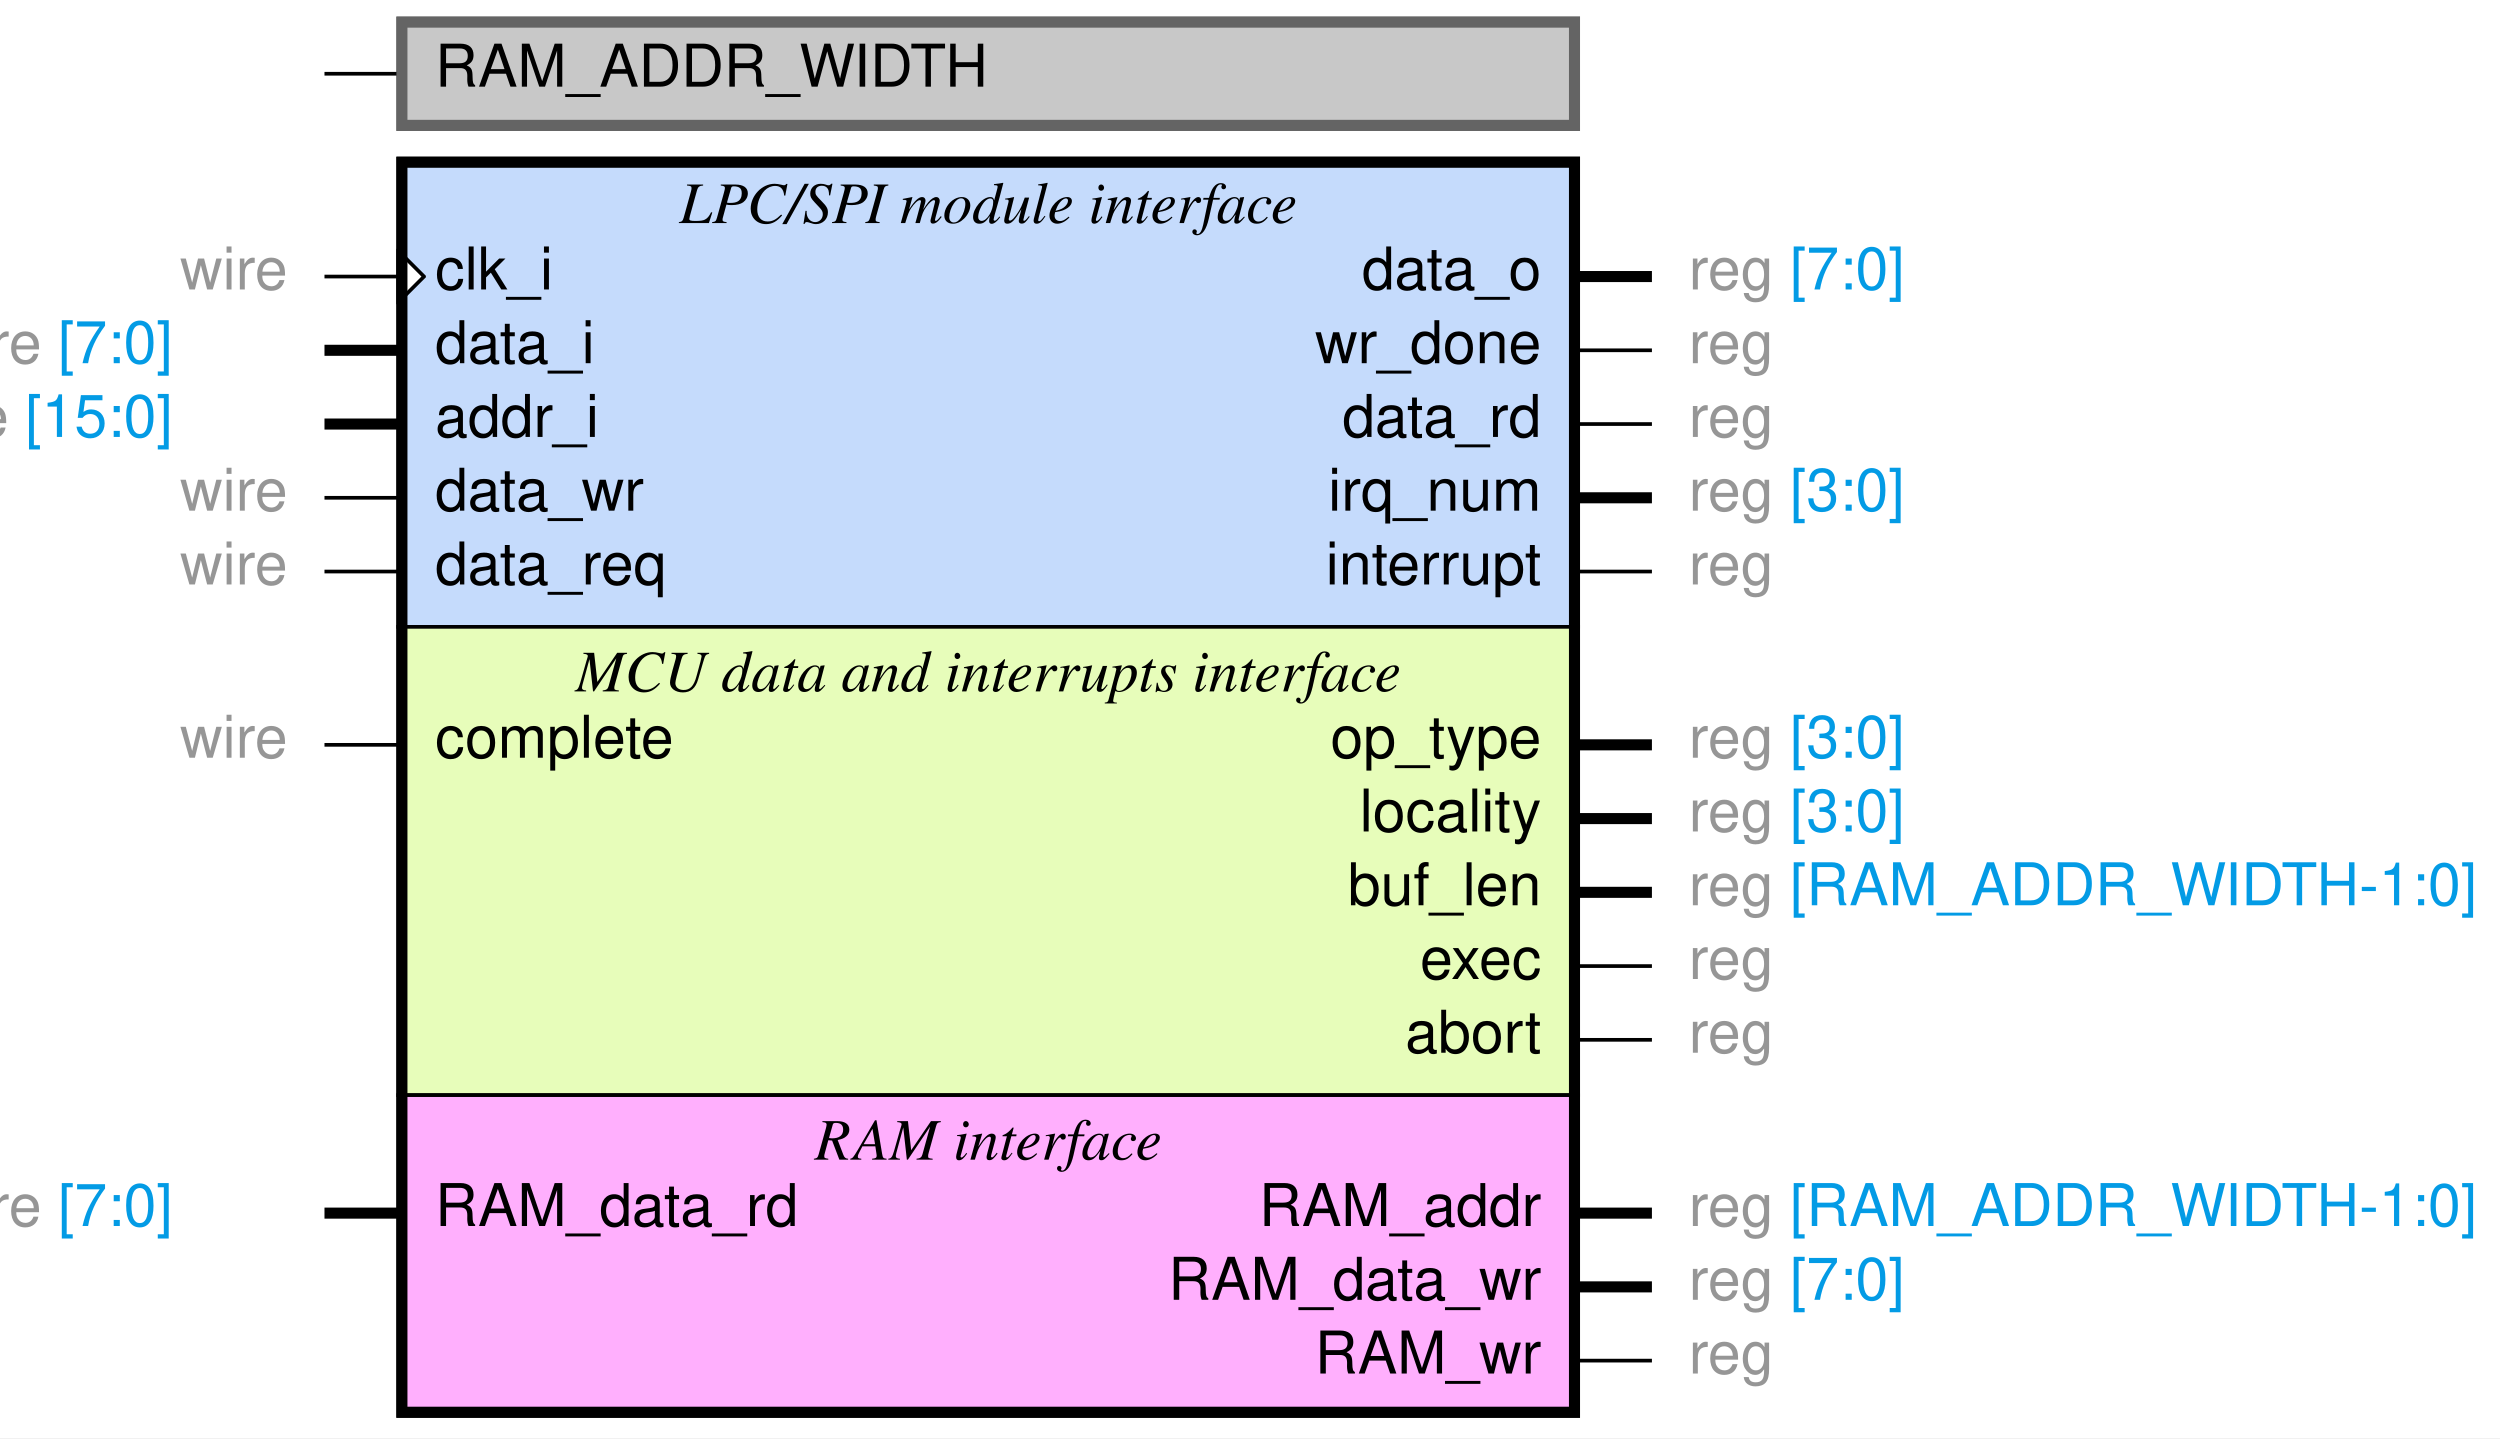
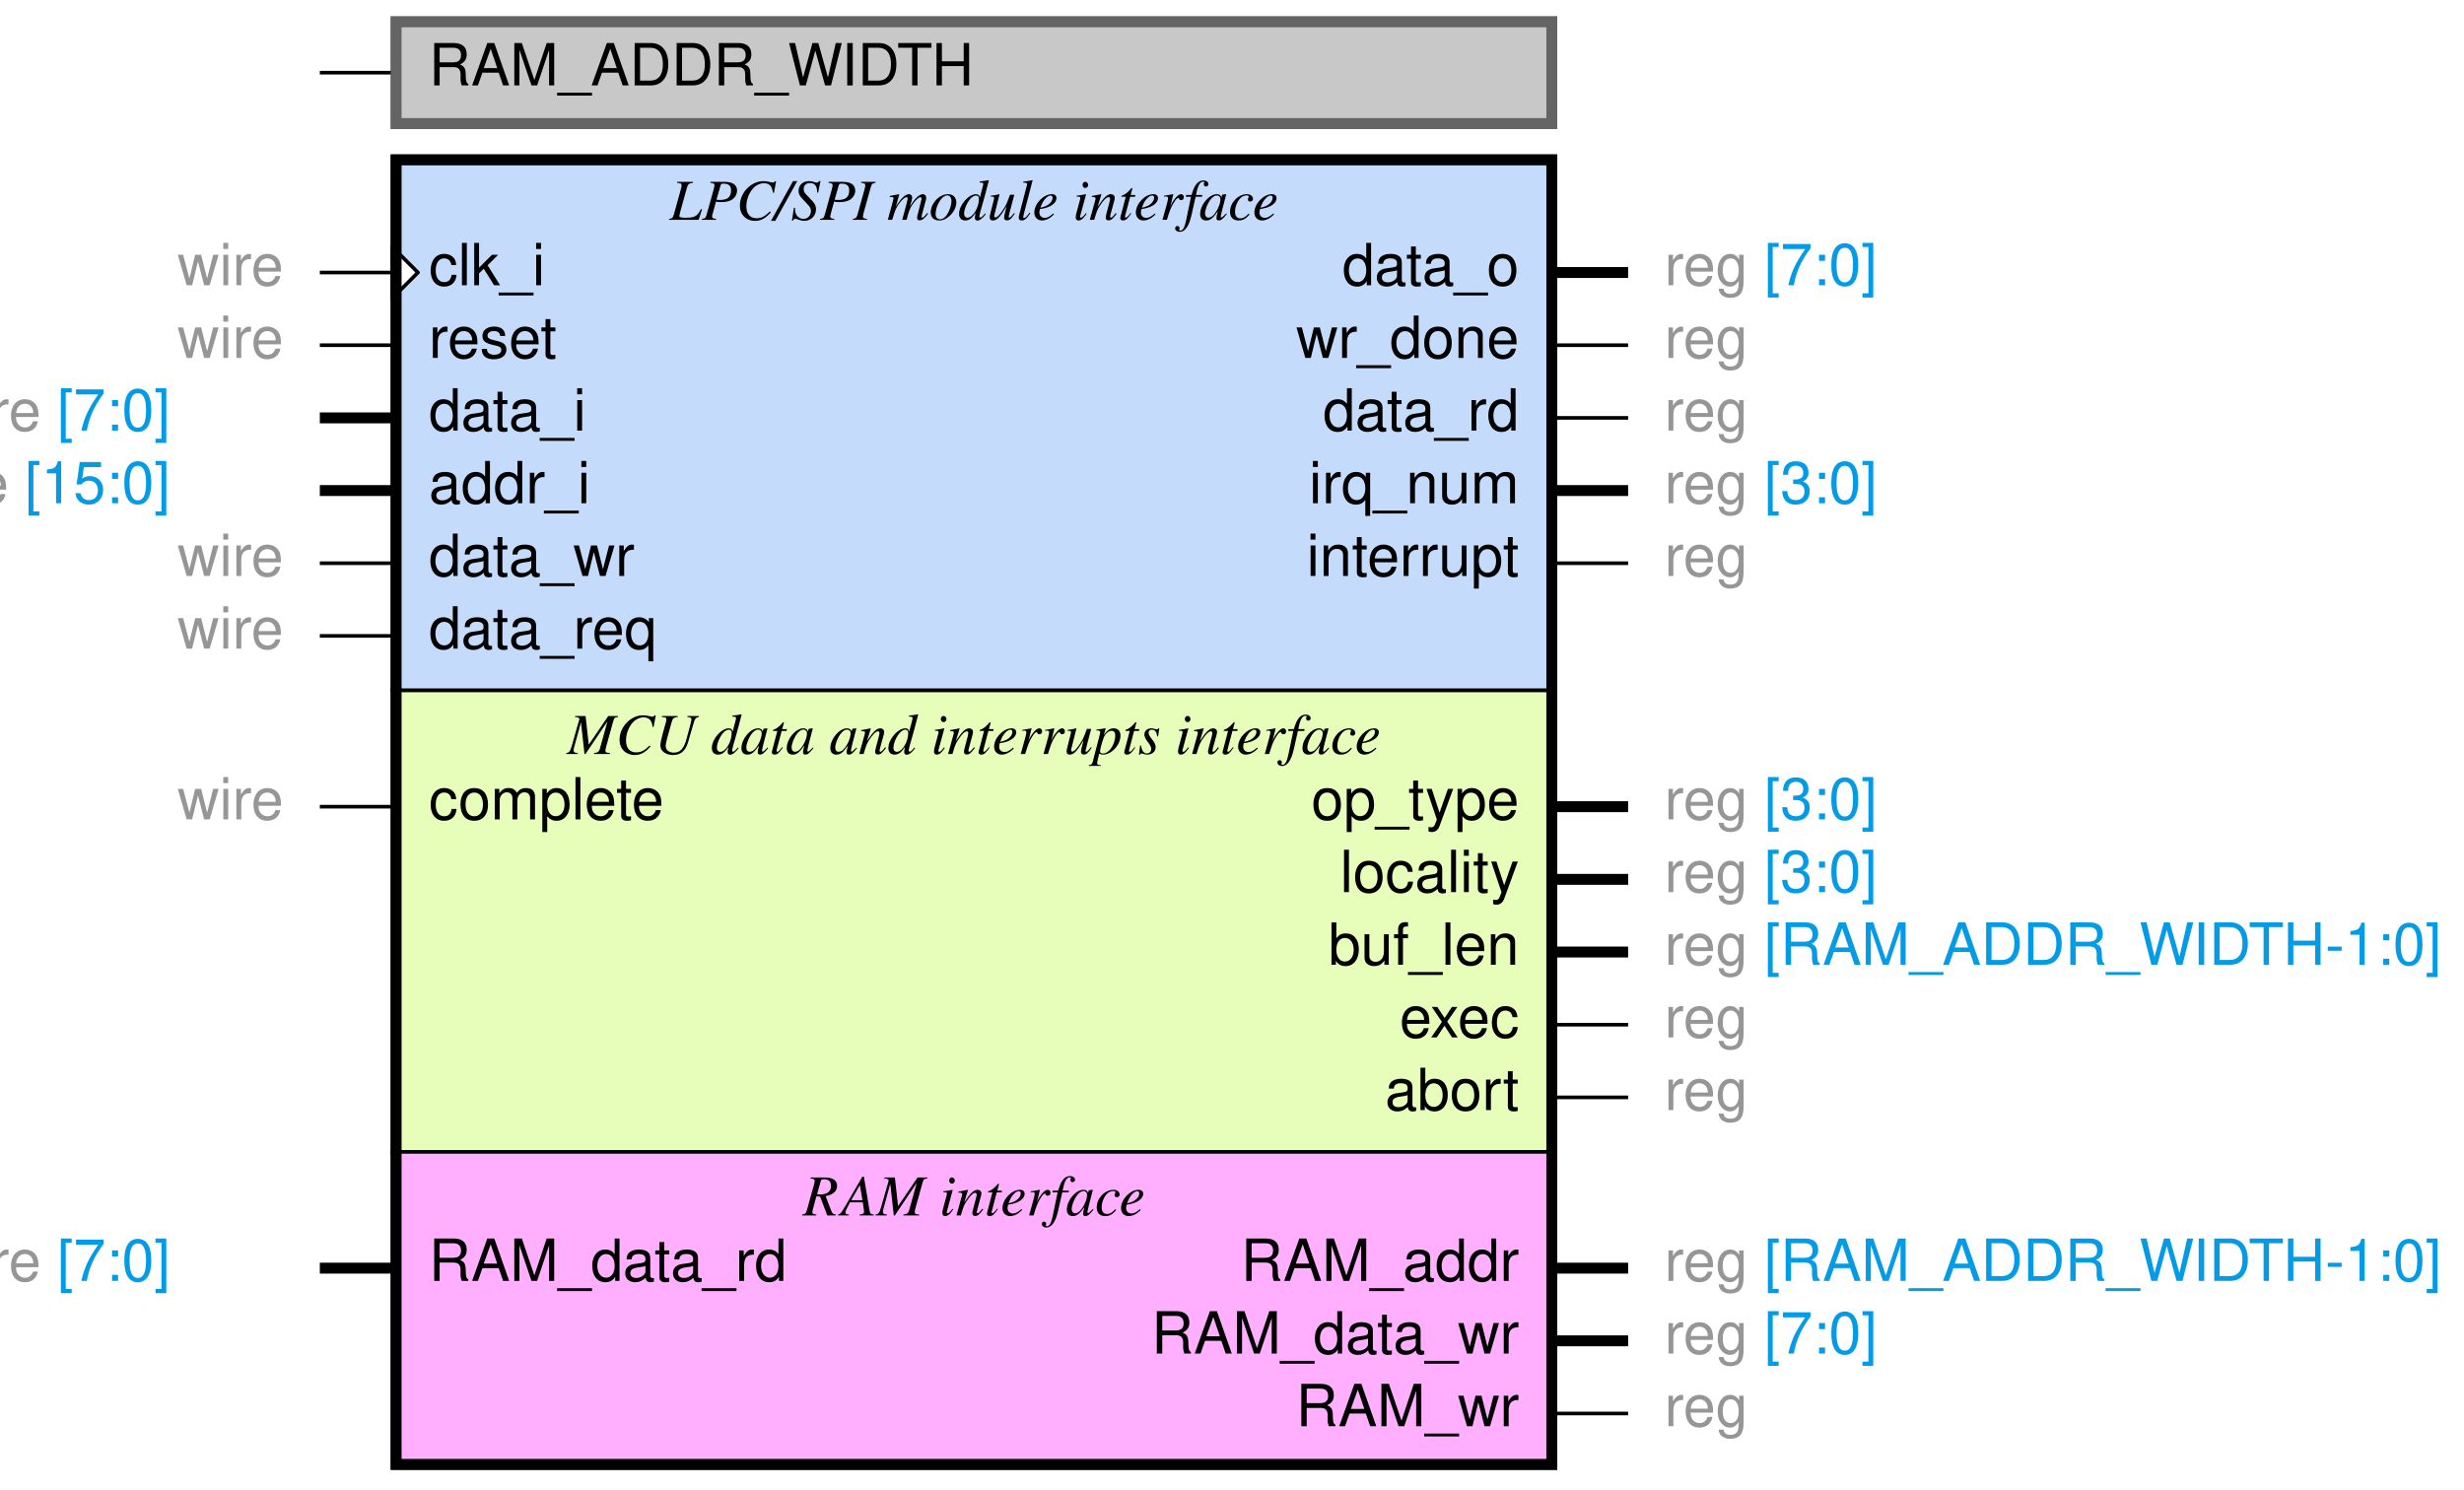
- <svg xmlns="http://www.w3.org/2000/svg" xml:space="preserve" width="678" height="390" viewBox="-108 -20 678.0 390.0" version="1.1">
+ <svg xmlns="http://www.w3.org/2000/svg" xml:space="preserve" width="678" height="410" viewBox="-108 -20 678.0 410.0" version="1.1">
  <style type="text/css">

.fnt1 {fill:#000000;
    font-family:Helvetica; font-size:12pt; font-weight:normal; font-style:normal;}
.fnt2 {fill:#000000;
    font-family:Times; font-size:12pt; font-weight:normal; font-style:italic;}
.label {fill:#000;
  text-anchor:middle;
  font-size:16pt; font-weight:bold; font-family:Sans;}
.link {fill: #0D47A1;}
.link:hover {fill: #0D47A1; text-decoration:underline;}
.link:visited {fill: #4A148C;}

</style>
  <defs>
    <marker id="clock" markerWidth="8.0" markerHeight="15.0" viewBox="0 0 8.0 15.0" refX="0.5" refY="7.5" orient="auto" markerUnits="userSpaceOnUse">
      <g transform="translate(0.5,7.5)">
        <path d="M 0 -7 L 0 7 L 7 0 z" stroke="#000000" fill="#FFFFFF" stroke-width="1" />
      </g>
    </marker>
  </defs>
  <rect x="-108" y="-20" width="100%" height="100%" fill="white" />
  <g transform="translate(0,0)">
    <rect x="0" y="-15.0" width="320" height="30.0" stroke="#646464" fill="#C8C8C8" stroke-width="1" />
    <g transform="translate(0,0)">
      <line x1="-20" y1="0" x2="0" y2="0" stroke="#000000" fill="none" stroke-width="1" />
      <text class="fnt1" x="10" y="0" text-anchor="normal" dy="3.5">RAM_ADDR_WIDTH</text>
    </g>
  </g>
  <rect x="1.0" y="-14.0" width="318.0" height="28.0" stroke="#646464" fill="none" stroke-width="3" />
  <g transform="translate(0,38.0)">
-     <rect x="0" y="-15.0" width="320" height="127.0" stroke="#000000" fill="#C5DBFC" stroke-width="1" />
+     <rect x="0" y="-15.0" width="320" height="147.0" stroke="#000000" fill="#C5DBFC" stroke-width="1" />
    <text class="fnt2" x="160.0" y="0" text-anchor="middle" dy="2.5">LPC/SPI module interface</text>
    <g transform="translate(0,17)">
      <line x1="-20" y1="0" x2="0" y2="0" stroke="#000000" fill="none" stroke-width="1" marker-end="url(#clock)" />
      <text class="fnt1" x="10" y="0" text-anchor="normal" dy="3.5">clk_i</text>
      <text class="fnt1" x="-30" y="0" text-anchor="end" dy="3.5" style="fill:#969696">wire</text>
    </g>
    <g transform="translate(0,37)">
+       <line x1="-20" y1="0" x2="0" y2="0" stroke="#000000" fill="none" stroke-width="1" />
+       <text class="fnt1" x="10" y="0" text-anchor="normal" dy="3.5">reset</text>
+       <text class="fnt1" x="-30" y="0" text-anchor="end" dy="3.5" style="fill:#969696">wire</text>
+     </g>
+     <g transform="translate(0,57)">
      <line x1="-20" y1="0" x2="0" y2="0" stroke="#000000" fill="none" stroke-width="3" />
      <text class="fnt1" x="10" y="0" text-anchor="normal" dy="3.5">data_i</text>
      <text class="fnt1" x="-30" y="0" text-anchor="end" dy="3.5" style="fill:#969696">wire <tspan fill="#039BE5">[7:0]</tspan>
      </text>
    </g>
-     <g transform="translate(0,57)">
+     <g transform="translate(0,77)">
      <line x1="-20" y1="0" x2="0" y2="0" stroke="#000000" fill="none" stroke-width="3" />
      <text class="fnt1" x="10" y="0" text-anchor="normal" dy="3.5">addr_i</text>
      <text class="fnt1" x="-30" y="0" text-anchor="end" dy="3.5" style="fill:#969696">wire <tspan fill="#039BE5">[15:0]</tspan>
      </text>
    </g>
-     <g transform="translate(0,77)">
+     <g transform="translate(0,97)">
      <line x1="-20" y1="0" x2="0" y2="0" stroke="#000000" fill="none" stroke-width="1" />
      <text class="fnt1" x="10" y="0" text-anchor="normal" dy="3.5">data_wr</text>
      <text class="fnt1" x="-30" y="0" text-anchor="end" dy="3.5" style="fill:#969696">wire</text>
    </g>
-     <g transform="translate(0,97)">
+     <g transform="translate(0,117)">
      <line x1="-20" y1="0" x2="0" y2="0" stroke="#000000" fill="none" stroke-width="1" />
      <text class="fnt1" x="10" y="0" text-anchor="normal" dy="3.5">data_req</text>
      <text class="fnt1" x="-30" y="0" text-anchor="end" dy="3.5" style="fill:#969696">wire</text>
    </g>
    <g transform="translate(320,17)">
      <line x1="20" y1="0" x2="0" y2="0" stroke="#000000" fill="none" stroke-width="3" />
      <text class="fnt1" x="-10" y="0" text-anchor="end" dy="3.5">data_o</text>
      <text class="fnt1" x="30" y="0" text-anchor="normal" dy="3.5" style="fill:#969696">reg <tspan fill="#039BE5">[7:0]</tspan>
      </text>
    </g>
    <g transform="translate(320,37)">
      <line x1="20" y1="0" x2="0" y2="0" stroke="#000000" fill="none" stroke-width="1" />
      <text class="fnt1" x="-10" y="0" text-anchor="end" dy="3.5">wr_done</text>
      <text class="fnt1" x="30" y="0" text-anchor="normal" dy="3.5" style="fill:#969696">reg</text>
    </g>
    <g transform="translate(320,57)">
      <line x1="20" y1="0" x2="0" y2="0" stroke="#000000" fill="none" stroke-width="1" />
      <text class="fnt1" x="-10" y="0" text-anchor="end" dy="3.5">data_rd</text>
      <text class="fnt1" x="30" y="0" text-anchor="normal" dy="3.5" style="fill:#969696">reg</text>
    </g>
    <g transform="translate(320,77)">
      <line x1="20" y1="0" x2="0" y2="0" stroke="#000000" fill="none" stroke-width="3" />
      <text class="fnt1" x="-10" y="0" text-anchor="end" dy="3.5">irq_num</text>
      <text class="fnt1" x="30" y="0" text-anchor="normal" dy="3.5" style="fill:#969696">reg <tspan fill="#039BE5">[3:0]</tspan>
      </text>
    </g>
    <g transform="translate(320,97)">
      <line x1="20" y1="0" x2="0" y2="0" stroke="#000000" fill="none" stroke-width="1" />
      <text class="fnt1" x="-10" y="0" text-anchor="end" dy="3.5">interrupt</text>
      <text class="fnt1" x="30" y="0" text-anchor="normal" dy="3.5" style="fill:#969696">reg</text>
    </g>
  </g>
-   <g transform="translate(0,165.0)">
+   <g transform="translate(0,185.0)">
    <rect x="0" y="-15.0" width="320" height="127.0" stroke="#000000" fill="#E7FDBA" stroke-width="1" />
    <text class="fnt2" x="160.0" y="0" text-anchor="middle" dy="2.5">MCU data and interrupts interface</text>
    <g transform="translate(0,17)">
      <line x1="-20" y1="0" x2="0" y2="0" stroke="#000000" fill="none" stroke-width="1" />
      <text class="fnt1" x="10" y="0" text-anchor="normal" dy="3.5">complete</text>
      <text class="fnt1" x="-30" y="0" text-anchor="end" dy="3.5" style="fill:#969696">wire</text>
    </g>
    <g transform="translate(320,17)">
      <line x1="20" y1="0" x2="0" y2="0" stroke="#000000" fill="none" stroke-width="3" />
      <text class="fnt1" x="-10" y="0" text-anchor="end" dy="3.5">op_type</text>
      <text class="fnt1" x="30" y="0" text-anchor="normal" dy="3.5" style="fill:#969696">reg <tspan fill="#039BE5">[3:0]</tspan>
      </text>
    </g>
    <g transform="translate(320,37)">
      <line x1="20" y1="0" x2="0" y2="0" stroke="#000000" fill="none" stroke-width="3" />
      <text class="fnt1" x="-10" y="0" text-anchor="end" dy="3.5">locality</text>
      <text class="fnt1" x="30" y="0" text-anchor="normal" dy="3.5" style="fill:#969696">reg <tspan fill="#039BE5">[3:0]</tspan>
      </text>
    </g>
    <g transform="translate(320,57)">
      <line x1="20" y1="0" x2="0" y2="0" stroke="#000000" fill="none" stroke-width="3" />
      <text class="fnt1" x="-10" y="0" text-anchor="end" dy="3.5">buf_len</text>
      <text class="fnt1" x="30" y="0" text-anchor="normal" dy="3.5" style="fill:#969696">reg <tspan fill="#039BE5">[RAM_ADDR_WIDTH-1:0]</tspan>
      </text>
    </g>
    <g transform="translate(320,77)">
      <line x1="20" y1="0" x2="0" y2="0" stroke="#000000" fill="none" stroke-width="1" />
      <text class="fnt1" x="-10" y="0" text-anchor="end" dy="3.5">exec</text>
      <text class="fnt1" x="30" y="0" text-anchor="normal" dy="3.5" style="fill:#969696">reg</text>
    </g>
    <g transform="translate(320,97)">
      <line x1="20" y1="0" x2="0" y2="0" stroke="#000000" fill="none" stroke-width="1" />
      <text class="fnt1" x="-10" y="0" text-anchor="end" dy="3.5">abort</text>
      <text class="fnt1" x="30" y="0" text-anchor="normal" dy="3.5" style="fill:#969696">reg</text>
    </g>
  </g>
-   <g transform="translate(0,292.0)">
+   <g transform="translate(0,312.0)">
    <rect x="0" y="-15.0" width="320" height="87.0" stroke="#000000" fill="#FFAFFD" stroke-width="1" />
    <text class="fnt2" x="160.0" y="0" text-anchor="middle" dy="2.5">RAM interface</text>
    <g transform="translate(0,17)">
      <line x1="-20" y1="0" x2="0" y2="0" stroke="#000000" fill="none" stroke-width="3" />
      <text class="fnt1" x="10" y="0" text-anchor="normal" dy="3.5">RAM_data_rd</text>
      <text class="fnt1" x="-30" y="0" text-anchor="end" dy="3.5" style="fill:#969696">wire <tspan fill="#039BE5">[7:0]</tspan>
      </text>
    </g>
    <g transform="translate(320,17)">
      <line x1="20" y1="0" x2="0" y2="0" stroke="#000000" fill="none" stroke-width="3" />
      <text class="fnt1" x="-10" y="0" text-anchor="end" dy="3.5">RAM_addr</text>
      <text class="fnt1" x="30" y="0" text-anchor="normal" dy="3.5" style="fill:#969696">reg <tspan fill="#039BE5">[RAM_ADDR_WIDTH-1:0]</tspan>
      </text>
    </g>
    <g transform="translate(320,37)">
      <line x1="20" y1="0" x2="0" y2="0" stroke="#000000" fill="none" stroke-width="3" />
      <text class="fnt1" x="-10" y="0" text-anchor="end" dy="3.5">RAM_data_wr</text>
      <text class="fnt1" x="30" y="0" text-anchor="normal" dy="3.5" style="fill:#969696">reg <tspan fill="#039BE5">[7:0]</tspan>
      </text>
    </g>
    <g transform="translate(320,57)">
      <line x1="20" y1="0" x2="0" y2="0" stroke="#000000" fill="none" stroke-width="1" />
      <text class="fnt1" x="-10" y="0" text-anchor="end" dy="3.5">RAM_wr</text>
      <text class="fnt1" x="30" y="0" text-anchor="normal" dy="3.5" style="fill:#969696">reg</text>
    </g>
  </g>
-   <rect x="1.0" y="24.0" width="318.0" height="339.0" stroke="#000000" fill="none" stroke-width="3" />
+   <rect x="1.0" y="24.0" width="318.0" height="359.0" stroke="#000000" fill="none" stroke-width="3" />
</svg>
